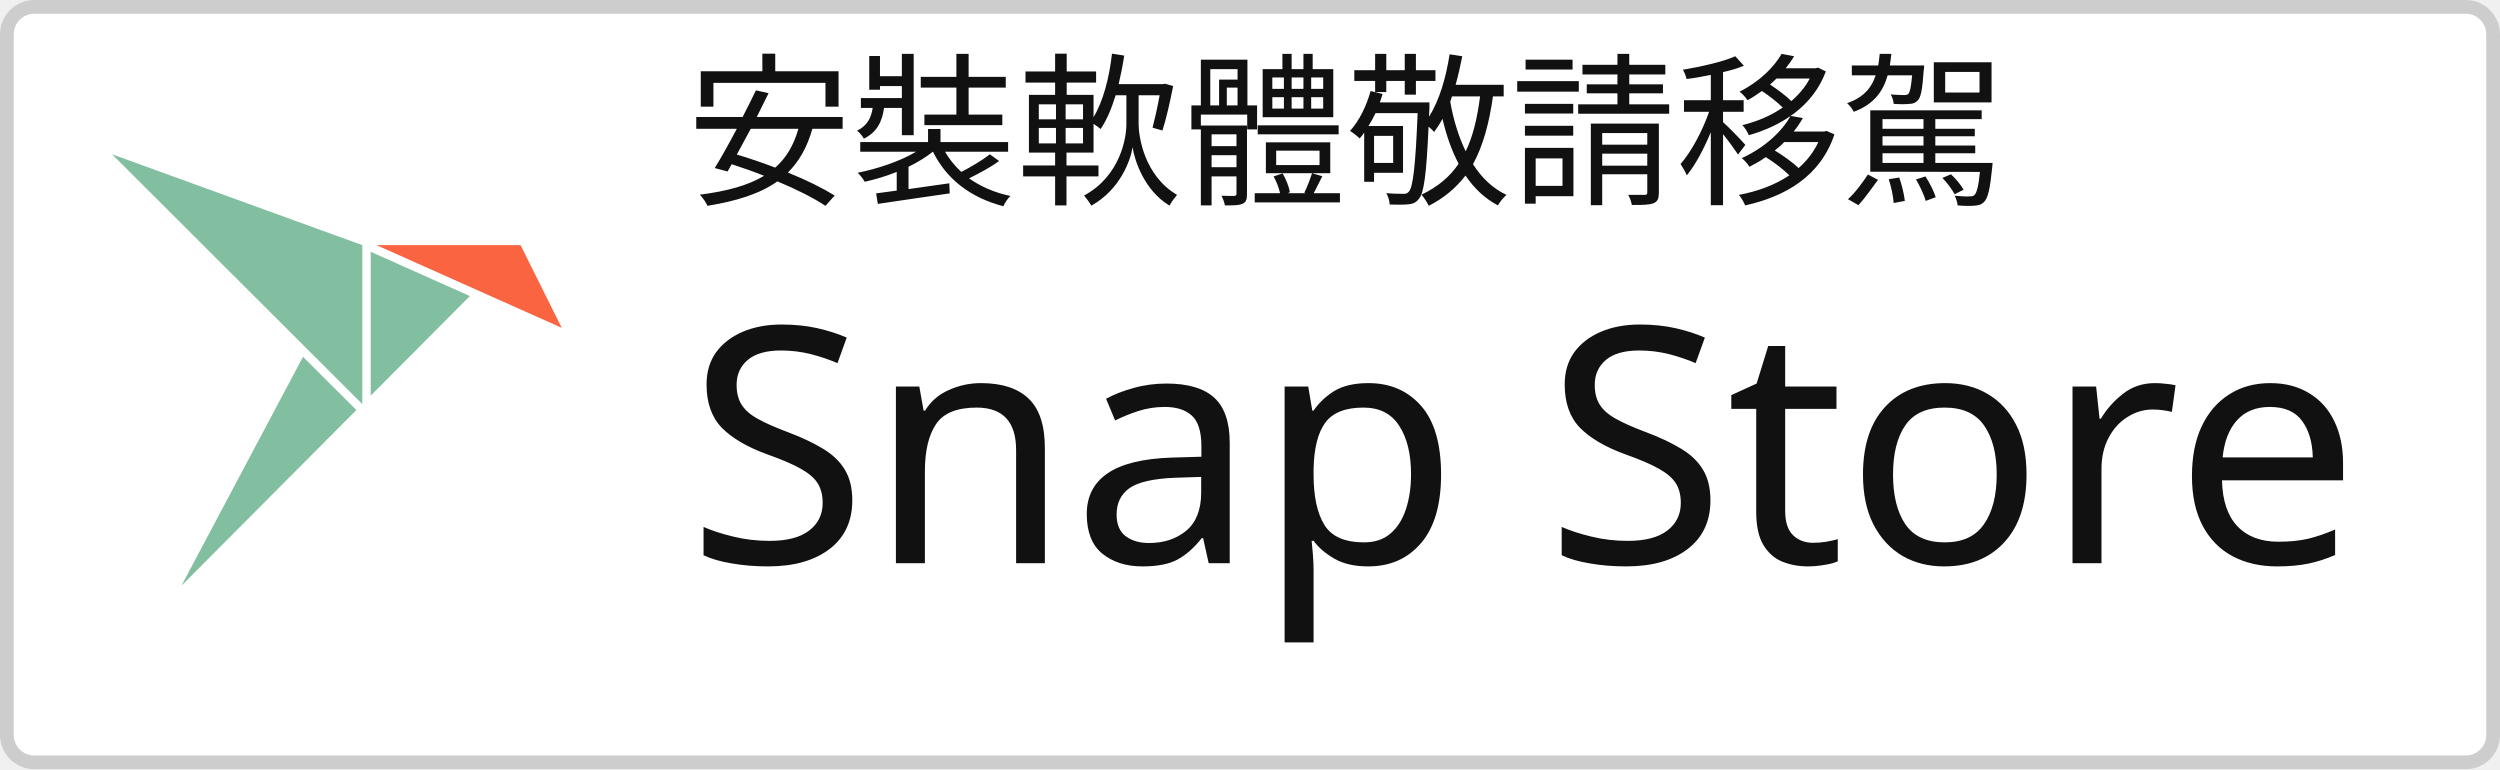
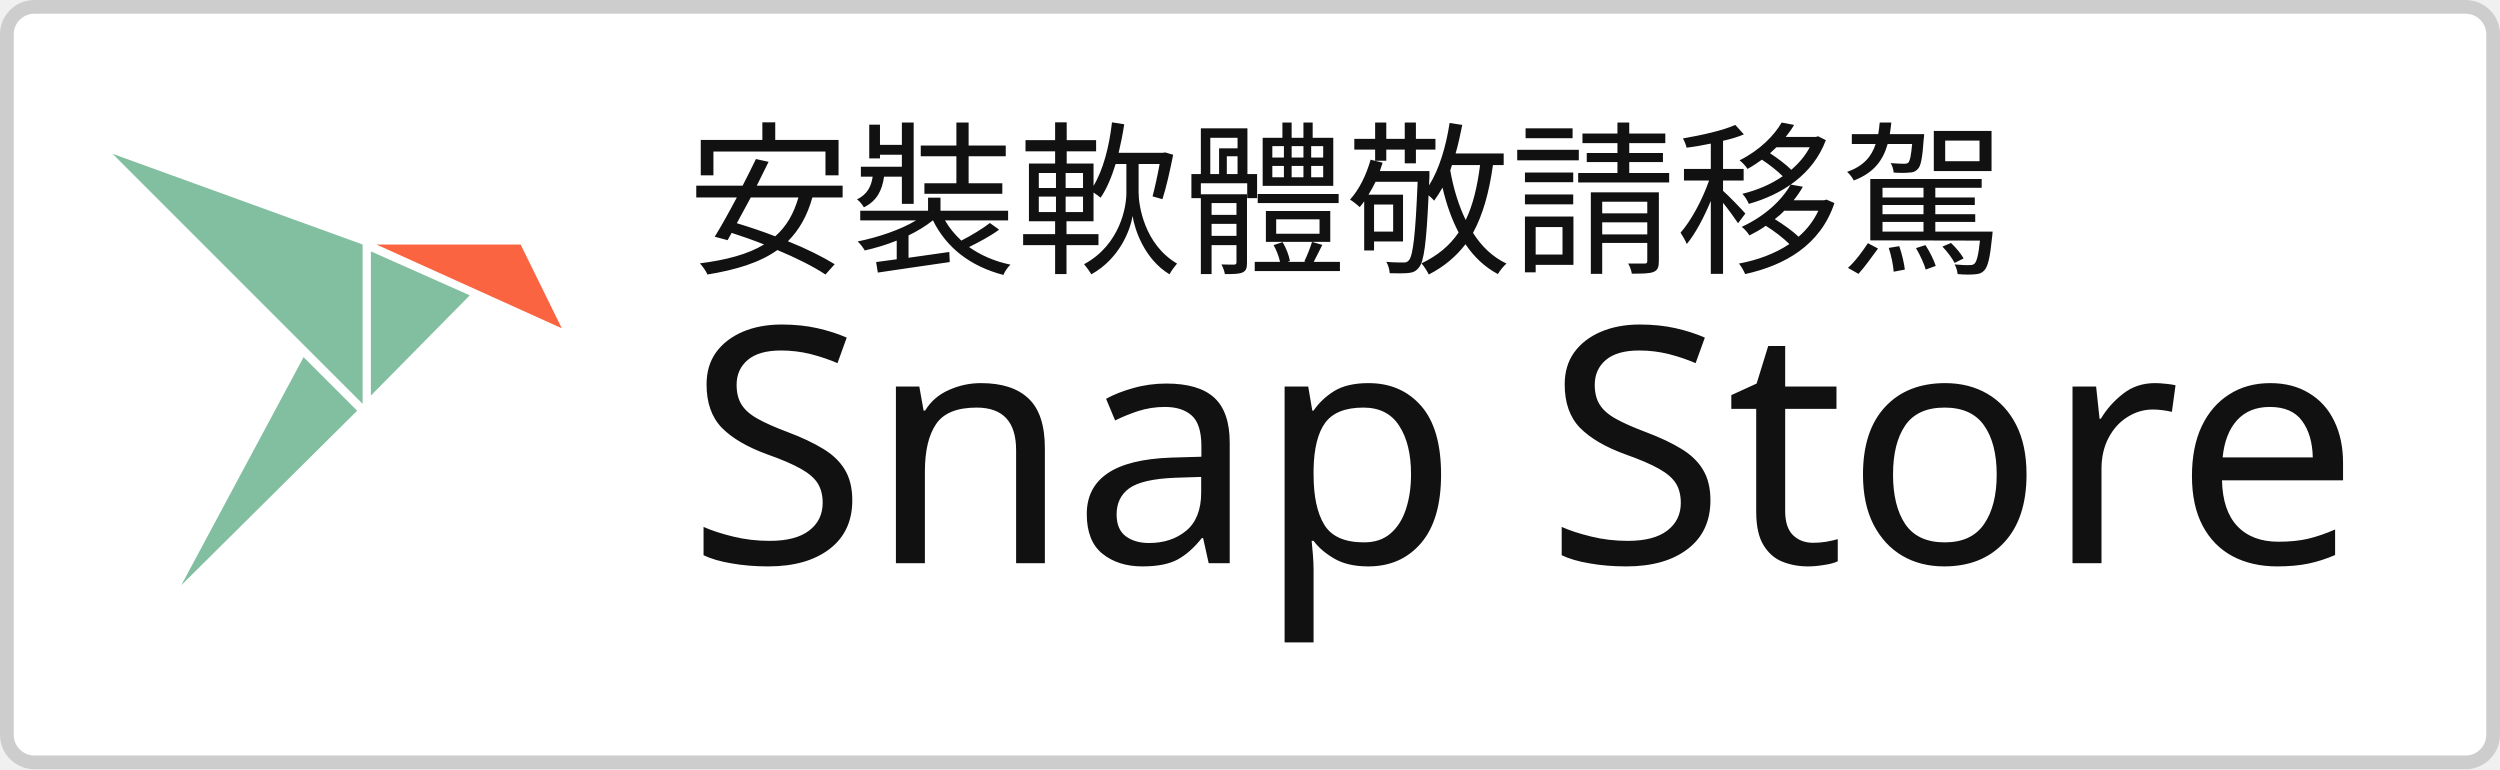
- <svg xmlns="http://www.w3.org/2000/svg" width="182px" height="56px" viewBox="0 0 182 56" version="1.1">
-   <g id="[TW]-snap-store-white" stroke="none" stroke-width="1" fill="none" fill-rule="evenodd">
+ <svg xmlns="http://www.w3.org/2000/svg" version="1.1" id="Layer_1" x="0px" y="0px" viewBox="0 0 182 56" style="enable-background:new 0 0 182 56;" xml:space="preserve">
+   <style type="text/css">
+ 	.st0{fill-rule:evenodd;clip-rule:evenodd;fill:#FFFFFF;stroke:#CDCDCD;}
+ 	.st1{fill:#82BEA0;}
+ 	.st2{fill:#FA6441;}
+ 	.st3{fill:#111111;}
+ 	.st4{font-family:'PingFangSC-Regular-GBpc-EUC-H';}
+ 	.st5{font-size:12px;}
+ 	.st6{font-family:'Ubuntu';}
+ 	.st7{font-size:24px;}
+ </style>
+   <g>
    <g id="White-badge">
-       <rect id="Rectangle-path" stroke="#CDCDCD" stroke-width="1" fill="#FFFFFF" fill-rule="evenodd" x="0.5" y="0.5" width="181" height="55" rx="2" />
-       <g id="logo" transform="translate(8, 11)" fill-rule="nonzero">
-         <path d="M18.988,17.802 L18.988,7.331 L26.205,10.553 L18.988,17.802 Z M5.208,31.641 L14.059,14.974 L17.942,18.852 L5.208,31.641 Z M0.16,0.233 L18.375,6.846 L18.375,18.417 L0.16,0.233 Z" id="body" fill="#82BEA0" />
-         <polygon id="head" fill="#FA6441" points="29.897 6.845 19.406 6.845 32.894 12.866" />
+       <path id="Rectangle-path" class="st0" d="M2.5,0.5h177c1.1,0,2,0.9,2,2v51c0,1.1-0.9,2-2,2H2.5c-1.1,0-2-0.9-2-2v-51    C0.5,1.4,1.4,0.5,2.5,0.5z" />
+       <g id="logo" transform="translate(8, 11)">
+         <path id="body" class="st1" d="M19,17.8V7.3l7.2,3.2L19,17.8z M5.2,31.6L14.1,15l3.9,3.9L5.2,31.6z M0.2,0.2l18.2,6.6v11.6     L0.2,0.2z" />
+         <polygon id="head" class="st2" points="29.9,6.8 19.4,6.8 32.9,12.9    " />
      </g>
-       <text id="Get-it-from-the" font-family="PingFangSC-Regular, PingFang SC" font-size="12" font-weight="normal" line-spacing="24" fill="#111111">
-         <tspan x="50" y="14">安裝軟體敬請移駕</tspan>
-       </text>
-       <text id="Snap-Store" font-family="Ubuntu" font-size="24" font-weight="normal" line-spacing="24" fill="#111111">
-         <tspan x="50" y="41">Snap Store</tspan>
-       </text>
+       <text transform="matrix(1 0 0 1 50 19)" class="st3 st4 st5">安裝軟體敬請移駕</text>
+       <text transform="matrix(1 0 0 1 50 41)" class="st3 st6 st7">Snap Store</text>
    </g>
  </g>
</svg>
